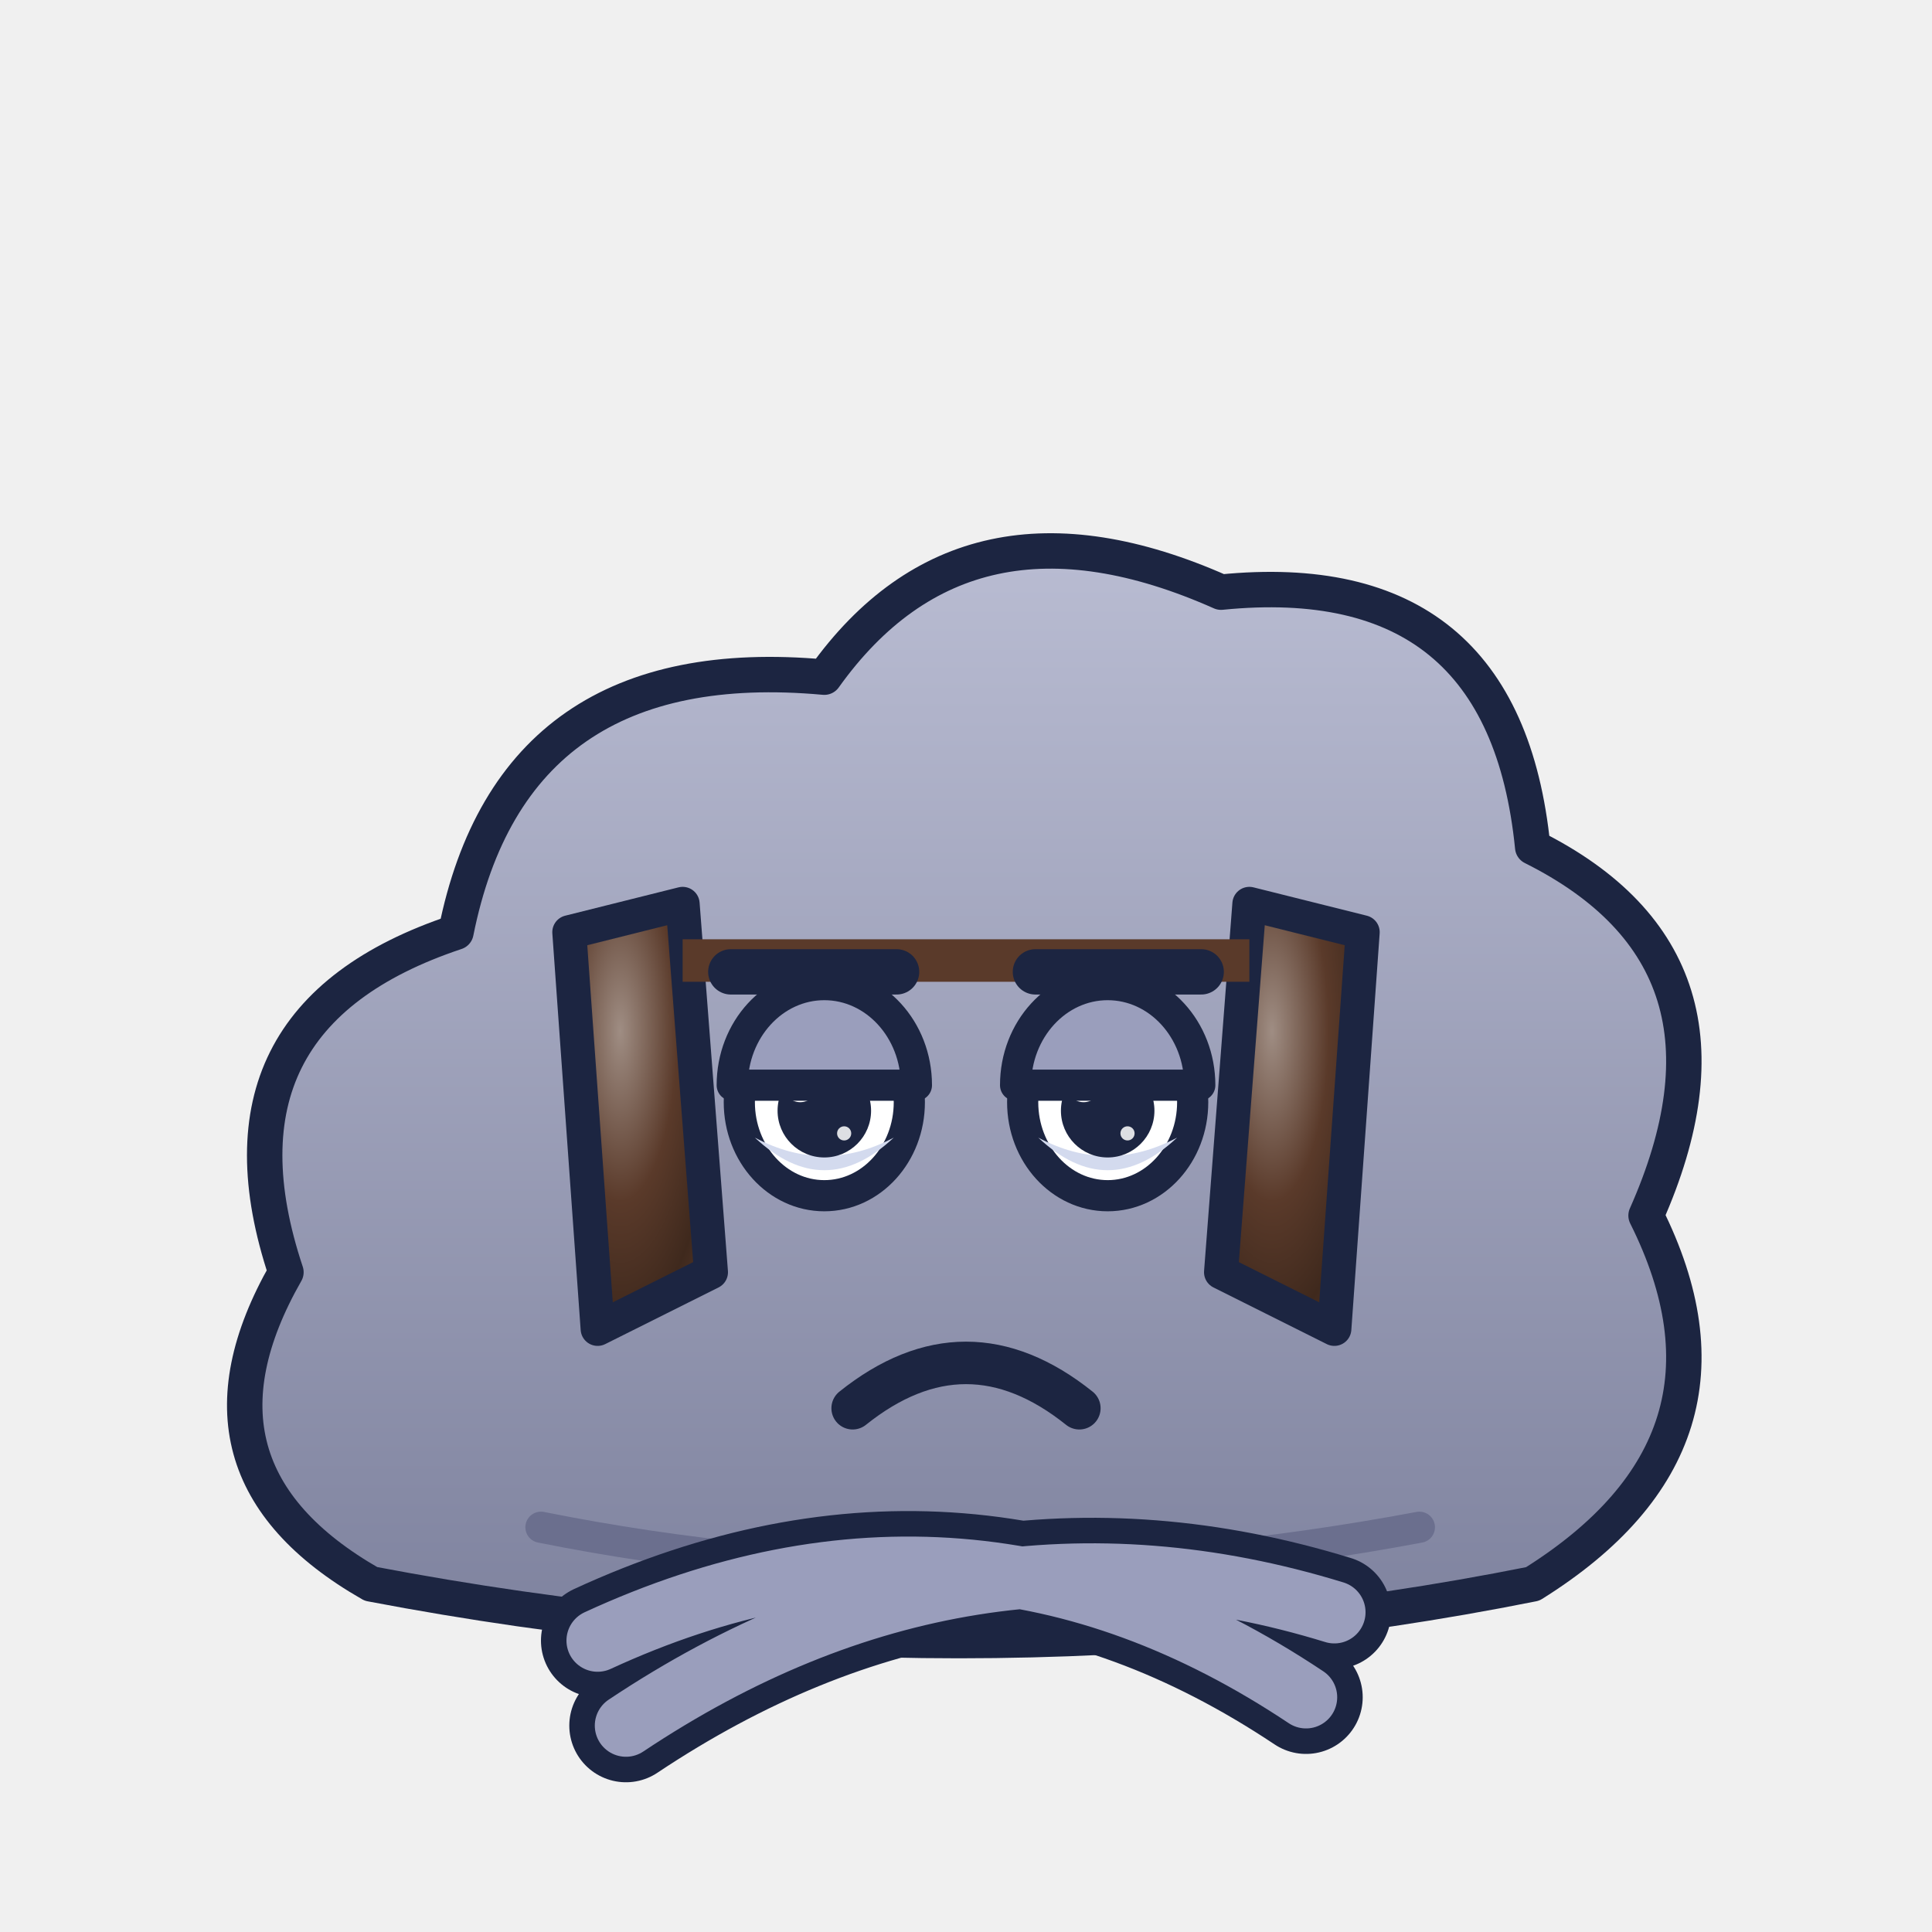
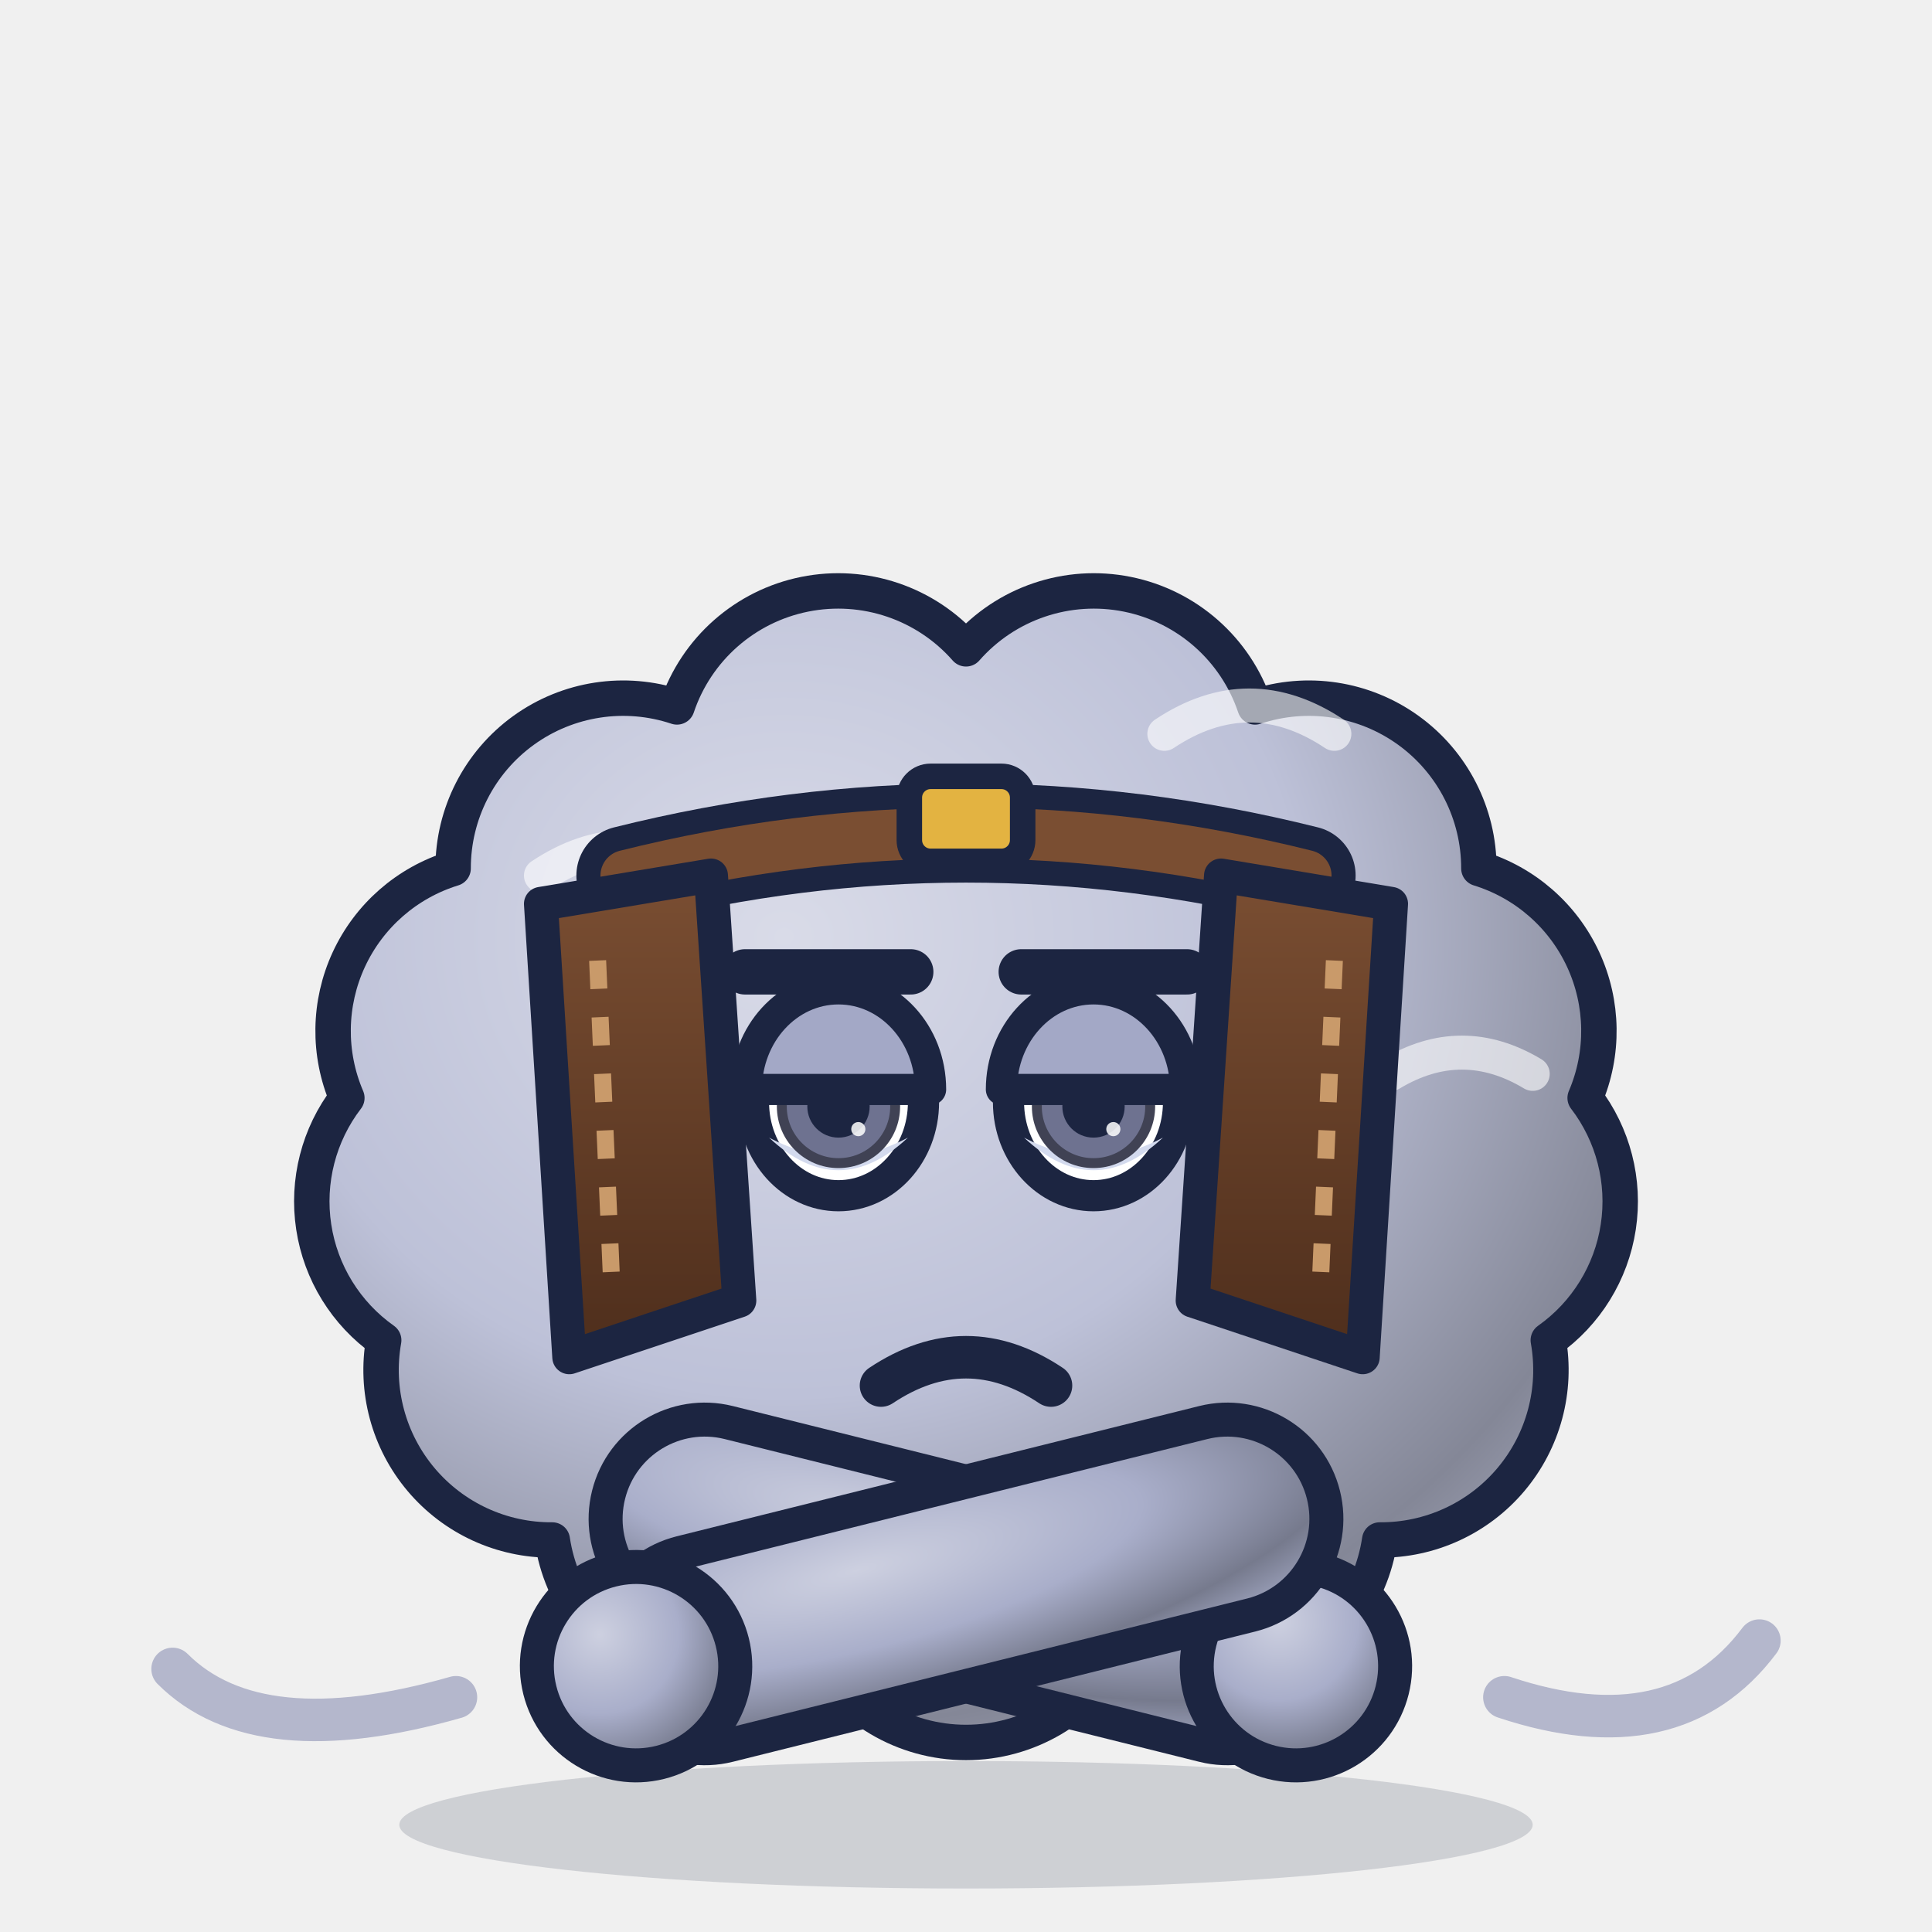
<svg viewBox="0 0 120 120" aria-hidden="true">
  <defs>
-     <linearGradient id="mvorurteil_0" x1="0" y1="0" x2="0" y2="1">
-       <stop offset="0" stop-color="#B9BCD2" />
-       <stop offset="1" stop-color="#7E829E" />
+     <radialGradient id="mvorurteil_0" cx="36%" cy="30%" r="80%">
+       <stop offset="0" stop-color="#d9dbe8" />
+       <stop offset=".5" stop-color="#BDC1D8" />
+       <stop offset=".86" stop-color="#848797" />
+       <stop offset="1" stop-color="#a3a6ba" />
+     </radialGradient>
+     <linearGradient id="mvorurteil_1" x1="0" y1="0" x2="0" y2="1">
+       <stop offset="0" stop-color="#7A4E32" />
+       <stop offset="1" stop-color="#4E2E1C" />
    </linearGradient>
-     <radialGradient id="mvorurteil_1" cx="36%" cy="30%" r="80%">
-       <stop offset="0" stop-color="#9f8d83" />
-       <stop offset=".5" stop-color="#5A3A2A" />
-       <stop offset=".86" stop-color="#3f291d" />
-       <stop offset="1" stop-color="#4d3224" />
+     <radialGradient id="mvorurteil_2" cx="36%" cy="30%" r="80%">
+       <stop offset="0" stop-color="#cdd0e0" />
+       <stop offset=".5" stop-color="#A9AECA" />
+       <stop offset=".86" stop-color="#767a8d" />
+       <stop offset="1" stop-color="#9196ae" />
    </radialGradient>
  </defs>
  <g transform="translate(7.2 13.9) scale(0.88)">
-     <path d="M18 96 Q4 88 12 74 Q6 56 24 50 Q28 30 50 32 Q60 18 78 26 Q98 24 100 44 Q116 52 108 70 Q116 86 100 96 Q60 104 18 96 Z" fill="url(#mvorurteil_0)" stroke="#1C2541" stroke-width="2.50" stroke-linejoin="round" stroke-linecap="round" />
-     <path d="M30 92 Q60 98 92 92" fill="none" stroke="#6B6F8E" stroke-width="2.2" stroke-linecap="round" />
-     <path d="M32 50 L40 48 L42 74 L34 78 Z" fill="url(#mvorurteil_1)" stroke="#1C2541" stroke-width="2.40" stroke-linejoin="round" stroke-linecap="round" />
-     <path d="M88 50 L80 48 L78 74 L86 78 Z" fill="url(#mvorurteil_1)" stroke="#1C2541" stroke-width="2.40" stroke-linejoin="round" stroke-linecap="round" />
-     <path d="M40 52 L80 52" stroke="#5A3A2A" stroke-width="3" />
-     <ellipse cx="50" cy="62" rx="6" ry="6.6" fill="#fff" stroke="#1C2541" stroke-width="2.20" stroke-linejoin="round" stroke-linecap="round" />
-     <path d="M45.1 64.5 Q50 69.1 54.9 64.5 Q50 67.1 45.1 64.5 Z" fill="#D3DAEE" />
-     <circle cx="50" cy="62.6" r="3.3" fill="#1C2541" />
-     <circle cx="48.3" cy="60.8" r="1.2" fill="#fff" />
-     <circle cx="51.4" cy="64.2" r="0.5" fill="#fff" opacity=".85" />
-     <path d="M43.5 60.8 A6.5 7.1 0 0 1 56.5 60.8 Z" fill="#9A9EBC" stroke="#1C2541" stroke-width="2.20" stroke-linejoin="round" stroke-linecap="round" transform="rotate(0 50 60.8)" />
-     <path d="M43.4 52.8 L55.1 52.8" fill="none" stroke="#1C2541" stroke-width="3.2" stroke-linecap="round" />
-     <ellipse cx="70" cy="62" rx="6" ry="6.6" fill="#fff" stroke="#1C2541" stroke-width="2.20" stroke-linejoin="round" stroke-linecap="round" />
-     <path d="M65.1 64.5 Q70 69.1 74.9 64.5 Q70 67.1 65.1 64.5 Z" fill="#D3DAEE" />
-     <circle cx="70" cy="62.6" r="3.3" fill="#1C2541" />
-     <circle cx="68.3" cy="60.8" r="1.2" fill="#fff" />
-     <circle cx="71.4" cy="64.2" r="0.5" fill="#fff" opacity=".85" />
-     <path d="M63.5 60.8 A6.5 7.1 0 0 1 76.5 60.8 Z" fill="#9A9EBC" stroke="#1C2541" stroke-width="2.20" stroke-linejoin="round" stroke-linecap="round" transform="rotate(0 70 60.8)" />
-     <path d="M76.6 52.8 L64.9 52.8" fill="none" stroke="#1C2541" stroke-width="3.2" stroke-linecap="round" />
-     <path d="M52 83.6 Q60 77.2 68 83.6" fill="none" stroke="#1C2541" stroke-width="3.00" stroke-linejoin="round" stroke-linecap="round" />
-     <path d="M34 100 Q60 88 84 104 M36 106 Q60 90 86 98" fill="none" stroke="#1C2541" stroke-width="8.00" stroke-linejoin="round" stroke-linecap="round" />
-     <path d="M34 100 Q60 88 84 104 M36 106 Q60 90 86 98" fill="none" stroke="#9A9EBC" stroke-width="4.4" stroke-linecap="round" />
+     <ellipse cx="60" cy="113" rx="40" ry="4.5" fill="#1C2541" opacity=".16" />
+     <path d="M24 104 Q10 108 4 102 M98 104 Q110 108 116 100" fill="none" stroke="#9A9EBC" stroke-width="3" stroke-linecap="round" opacity=".7" />
+     <path d="M60 30 A12 12 0 0 1 80.4 34.1 A12 12 0 0 1 96.2 45.5 A12 12 0 0 1 103.7 61.7 A12 12 0 0 1 101.1 78.8 A12 12 0 0 1 89.2 92.9 A12 12 0 0 1 70.5 101 A12 12 0 0 1 49.5 101 A12 12 0 0 1 30.8 92.9 A12 12 0 0 1 18.9 78.8 A12 12 0 0 1 16.3 61.7 A12 12 0 0 1 23.8 45.5 A12 12 0 0 1 39.6 34.1 A12 12 0 0 1 60 30 Z" fill="url(#mvorurteil_0)" stroke="#1C2541" stroke-width="2.50" stroke-linejoin="round" stroke-linecap="round" />
+     <path d="M30 46 q6 -4 12 0 M74 36 q6 -4 12 0 M90 60 q5 -3 10 0" fill="none" stroke="#fff" stroke-width="2.4" stroke-linecap="round" opacity=".6" />
+     <path d="M36 46 Q60 40 84 46" fill="none" stroke="#1C2541" stroke-width="7" stroke-linecap="round" />
+     <path d="M36 46 Q60 40 84 46" fill="none" stroke="#7A4E32" stroke-width="3.6" stroke-linecap="round" />
+     <path d="M30 48 L42 46 L44 76 L32 80 Z" fill="url(#mvorurteil_1)" stroke="#1C2541" stroke-width="2.40" stroke-linejoin="round" stroke-linecap="round" />
+     <path d="M90 48 L78 46 L76 76 L88 80 Z" fill="url(#mvorurteil_1)" stroke="#1C2541" stroke-width="2.40" stroke-linejoin="round" stroke-linecap="round" />
+     <path d="M34 52 L35 75 M86 52 L85 75" fill="none" stroke="#C99A6A" stroke-width="1.2" stroke-dasharray="2 2" />
+     <rect x="56" y="39" width="8" height="6" rx="1.5" fill="#E3B341" stroke="#1C2541" stroke-width="1.80" stroke-linejoin="round" stroke-linecap="round" />
+     <ellipse cx="51" cy="62" rx="6" ry="6.6" fill="#fff" stroke="#1C2541" stroke-width="2.20" stroke-linejoin="round" stroke-linecap="round" />
+     <path d="M46.1 64.5 Q51 69.1 55.9 64.5 Q51 67.1 46.1 64.5 Z" fill="#D3DAEE" />
+     <circle cx="51" cy="62.3" r="4" fill="#6E7290" stroke="#404254" stroke-width="0.7" />
+     <circle cx="51" cy="62.3" r="2.2" fill="#1C2541" />
+     <circle cx="49.3" cy="60.5" r="1.2" fill="#fff" />
+     <circle cx="52.4" cy="63.9" r="0.5" fill="#fff" opacity=".85" />
+     <path d="M44.5 61.1 A6.5 7.1 0 0 1 57.5 61.1 Z" fill="#A3A8C6" stroke="#1C2541" stroke-width="2.20" stroke-linejoin="round" stroke-linecap="round" transform="rotate(0 51 61.1)" />
+     <path d="M44.4 52.8 L56.1 52.8" fill="none" stroke="#1C2541" stroke-width="3.2" stroke-linecap="round" />
+     <ellipse cx="69" cy="62" rx="6" ry="6.6" fill="#fff" stroke="#1C2541" stroke-width="2.20" stroke-linejoin="round" stroke-linecap="round" />
+     <path d="M64.1 64.5 Q69 69.1 73.9 64.5 Q69 67.1 64.1 64.5 Z" fill="#D3DAEE" />
+     <circle cx="69" cy="62.3" r="4" fill="#6E7290" stroke="#404254" stroke-width="0.7" />
+     <circle cx="69" cy="62.3" r="2.2" fill="#1C2541" />
+     <circle cx="67.3" cy="60.5" r="1.2" fill="#fff" />
+     <circle cx="70.4" cy="63.9" r="0.5" fill="#fff" opacity=".85" />
+     <path d="M62.5 61.1 A6.5 7.1 0 0 1 75.5 61.1 Z" fill="#A3A8C6" stroke="#1C2541" stroke-width="2.20" stroke-linejoin="round" stroke-linecap="round" transform="rotate(0 69 61.1)" />
+     <path d="M75.6 52.8 L63.9 52.8" fill="none" stroke="#1C2541" stroke-width="3.2" stroke-linecap="round" />
+     <path d="M54 82 Q60 78 66 82" fill="none" stroke="#1C2541" stroke-width="3.00" stroke-linejoin="round" stroke-linecap="round" />
+     <g transform="rotate(14 60 96)">
+       <rect x="34" y="89" width="52" height="14" rx="7" fill="url(#mvorurteil_2)" stroke="#1C2541" stroke-width="2.40" stroke-linejoin="round" stroke-linecap="round" />
+       <circle cx="84" cy="96" r="7" fill="url(#mvorurteil_2)" stroke="#1C2541" stroke-width="2.40" stroke-linejoin="round" stroke-linecap="round" />
+     </g>
+     <g transform="rotate(-14 60 96)">
+       <rect x="34" y="89" width="52" height="14" rx="7" fill="url(#mvorurteil_2)" stroke="#1C2541" stroke-width="2.40" stroke-linejoin="round" stroke-linecap="round" />
+       <circle cx="36" cy="96" r="7" fill="url(#mvorurteil_2)" stroke="#1C2541" stroke-width="2.40" stroke-linejoin="round" stroke-linecap="round" />
+     </g>
  </g>
</svg>
